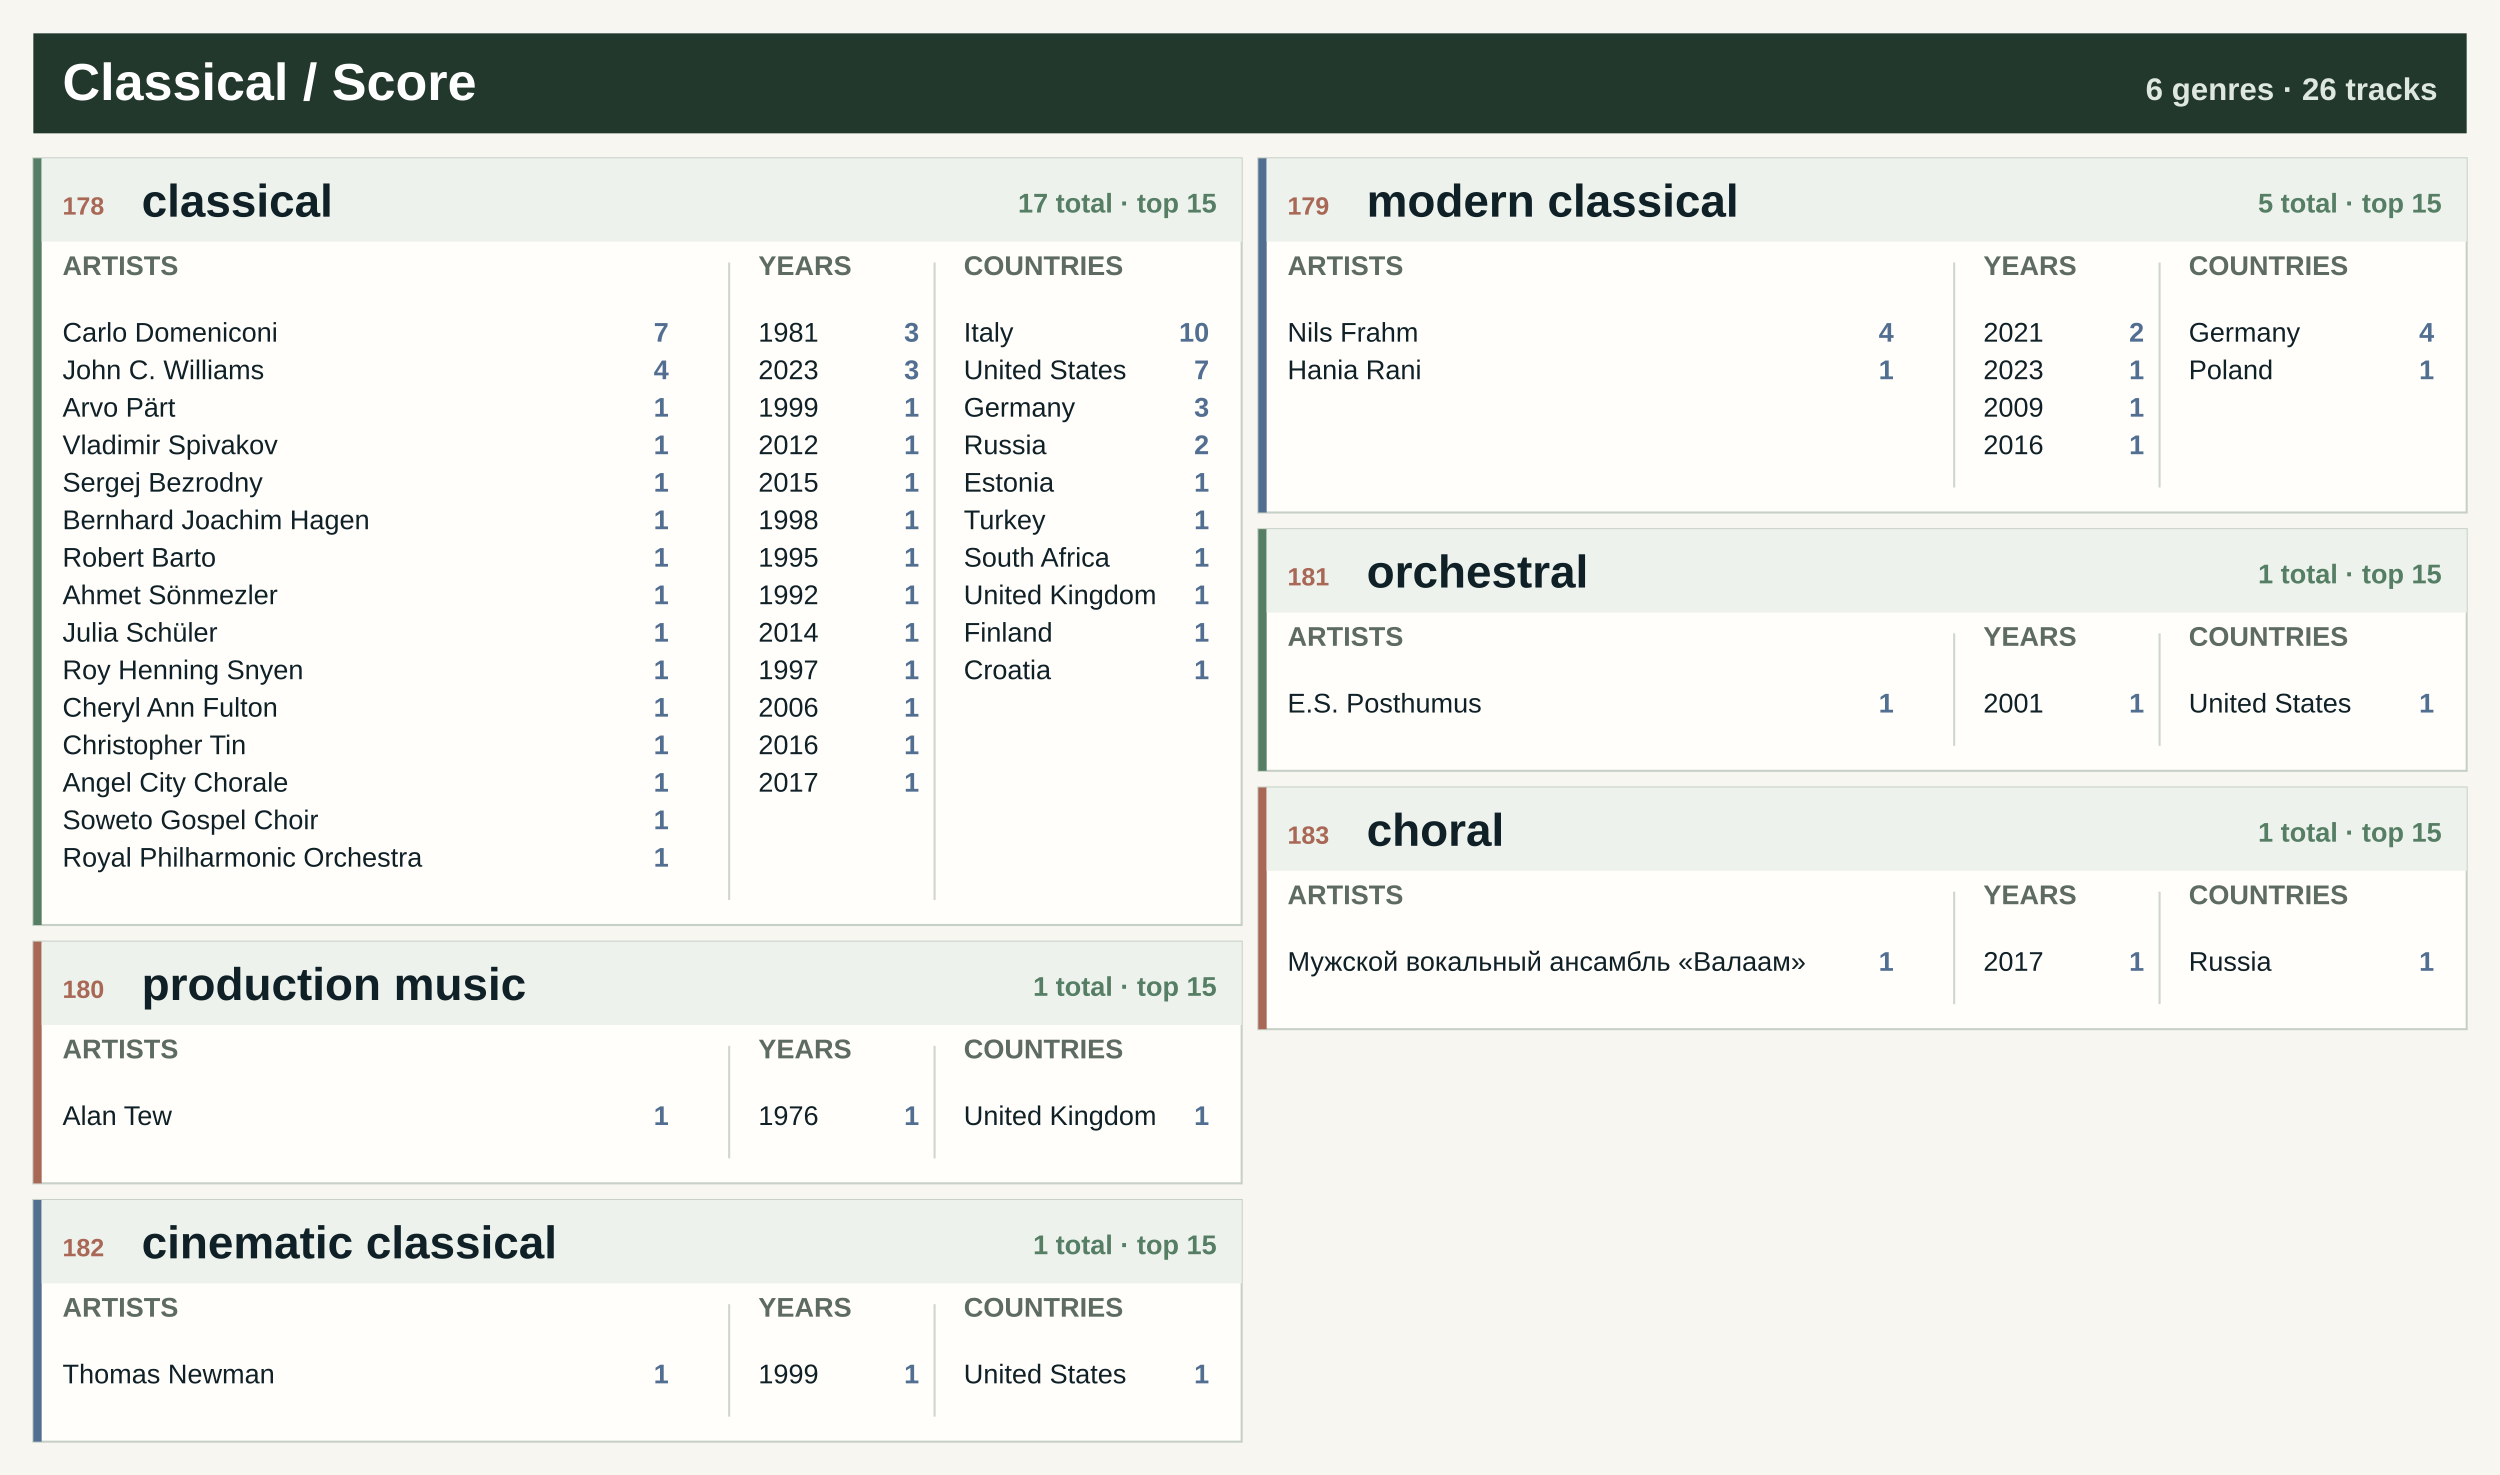
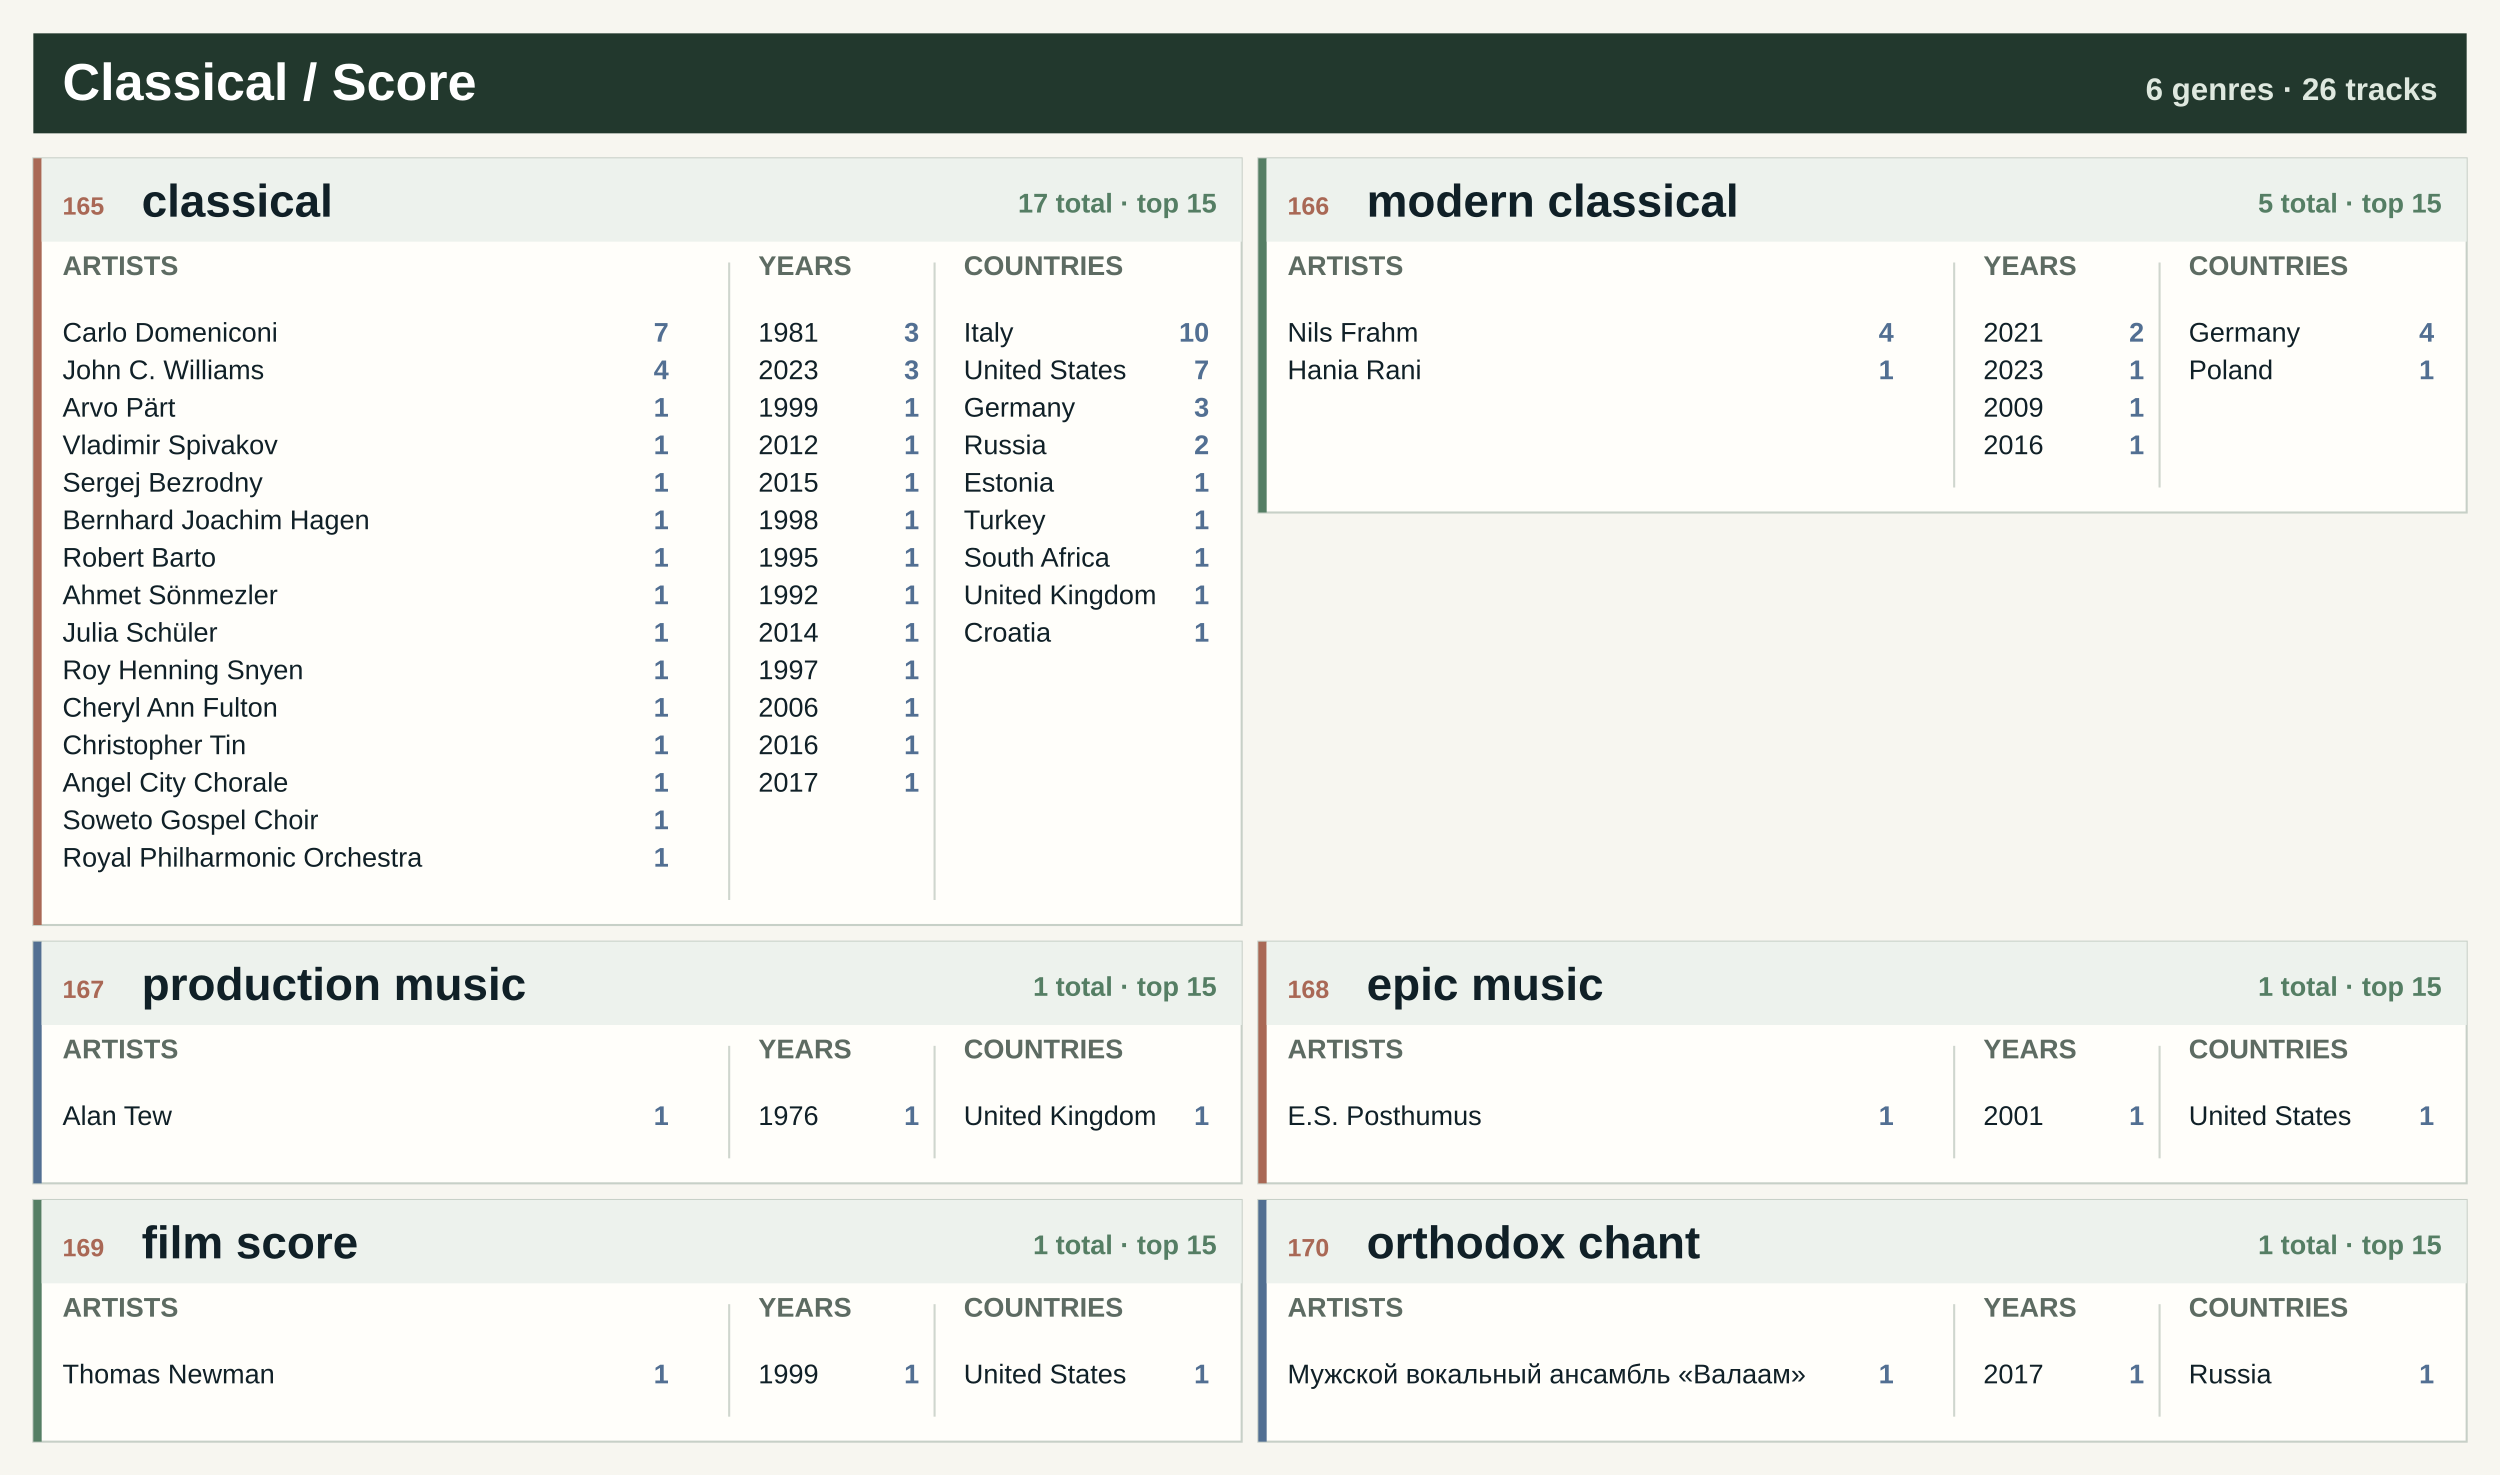
- <svg xmlns="http://www.w3.org/2000/svg" width="1200" height="708.0" viewBox="0 0 1200 708.0" role="img" aria-label="Classical / Score genre atlas">
-   <rect width="1200" height="708.0" fill="#f7f6f0" />
+ <svg xmlns="http://www.w3.org/2000/svg" width="1200" height="708" viewBox="0 0 1200 708" role="img" aria-label="Classical / Score genre atlas">
+   <rect width="1200" height="708" fill="#f7f6f0" />
  <rect x="16" y="16" width="1168" height="48" fill="#22382d" />
  <text x="30.0" y="48.0" font-family="Segoe UI, Arial, sans-serif" font-size="25" font-weight="800" fill="#ffffff" text-anchor="start">Classical / Score</text>
  <text x="1170.0" y="48.0" font-family="Segoe UI, Arial, sans-serif" font-size="15" font-weight="800" fill="#dfe8df" text-anchor="end">6 genres · 26 tracks</text>
  <rect x="16.0" y="76.0" width="580.0" height="368" fill="#fffefa" stroke="#c7d0c7" />
-   <rect x="16.0" y="76.0" width="4" height="368" fill="#557e64" />
+   <rect x="16.0" y="76.0" width="4" height="368" fill="#a96855" />
  <rect x="20.0" y="76.0" width="576.0" height="40" fill="#edf2ed" />
-   <text x="30.0" y="103.0" font-family="Segoe UI, Arial, sans-serif" font-size="12" font-weight="800" fill="#a96855" text-anchor="start">178</text>
+   <text x="30.0" y="103.0" font-family="Segoe UI, Arial, sans-serif" font-size="12" font-weight="800" fill="#a96855" text-anchor="start">165</text>
  <text x="68.0" y="104.0" font-family="Segoe UI, Arial, sans-serif" font-size="22" font-weight="800" fill="#102027" text-anchor="start">classical</text>
  <text x="584.0" y="102.0" font-family="Segoe UI, Arial, sans-serif" font-size="13" font-weight="800" fill="#557e64" text-anchor="end">17 total · top 15</text>
  <text x="30.0" y="132.0" font-family="Segoe UI, Arial, sans-serif" font-size="13" font-weight="800" fill="#5d6b62" text-anchor="start">ARTISTS</text>
  <text x="364.0" y="132.0" font-family="Segoe UI, Arial, sans-serif" font-size="13" font-weight="800" fill="#5d6b62" text-anchor="start">YEARS</text>
  <text x="462.6" y="132.0" font-family="Segoe UI, Arial, sans-serif" font-size="13" font-weight="800" fill="#5d6b62" text-anchor="start">COUNTRIES</text>
-   <line x1="350.0" y1="126.0" x2="350.0" y2="432.0" stroke="#cfd6ce" />
-   <line x1="448.6" y1="126.0" x2="448.6" y2="432.0" stroke="#cfd6ce" />
+   <line x1="350.0" y1="126" x2="350.0" y2="432" stroke="#cfd6ce" />
+   <line x1="448.6" y1="126" x2="448.6" y2="432" stroke="#cfd6ce" />
  <text x="30.0" y="164.0" font-family="Segoe UI, Arial, sans-serif" font-size="13" font-weight="400" fill="#102027" text-anchor="start">Carlo Domeniconi</text>
  <text x="321.0" y="164.0" font-family="Segoe UI, Arial, sans-serif" font-size="13" font-weight="800" fill="#526f92" text-anchor="end">7</text>
  <text x="30.0" y="182.0" font-family="Segoe UI, Arial, sans-serif" font-size="13" font-weight="400" fill="#102027" text-anchor="start">John C. Williams</text>
  <text x="321.0" y="182.0" font-family="Segoe UI, Arial, sans-serif" font-size="13" font-weight="800" fill="#526f92" text-anchor="end">4</text>
  <text x="30.0" y="200.0" font-family="Segoe UI, Arial, sans-serif" font-size="13" font-weight="400" fill="#102027" text-anchor="start">Arvo Pärt</text>
  <text x="321.0" y="200.0" font-family="Segoe UI, Arial, sans-serif" font-size="13" font-weight="800" fill="#526f92" text-anchor="end">1</text>
  <text x="30.0" y="218.0" font-family="Segoe UI, Arial, sans-serif" font-size="13" font-weight="400" fill="#102027" text-anchor="start">Vladimir Spivakov</text>
  <text x="321.0" y="218.0" font-family="Segoe UI, Arial, sans-serif" font-size="13" font-weight="800" fill="#526f92" text-anchor="end">1</text>
  <text x="30.0" y="236.0" font-family="Segoe UI, Arial, sans-serif" font-size="13" font-weight="400" fill="#102027" text-anchor="start">Sergej Bezrodny</text>
  <text x="321.0" y="236.0" font-family="Segoe UI, Arial, sans-serif" font-size="13" font-weight="800" fill="#526f92" text-anchor="end">1</text>
  <text x="30.0" y="254.0" font-family="Segoe UI, Arial, sans-serif" font-size="13" font-weight="400" fill="#102027" text-anchor="start">Bernhard Joachim Hagen</text>
  <text x="321.0" y="254.0" font-family="Segoe UI, Arial, sans-serif" font-size="13" font-weight="800" fill="#526f92" text-anchor="end">1</text>
  <text x="30.0" y="272.0" font-family="Segoe UI, Arial, sans-serif" font-size="13" font-weight="400" fill="#102027" text-anchor="start">Robert Barto</text>
  <text x="321.0" y="272.0" font-family="Segoe UI, Arial, sans-serif" font-size="13" font-weight="800" fill="#526f92" text-anchor="end">1</text>
  <text x="30.0" y="290.0" font-family="Segoe UI, Arial, sans-serif" font-size="13" font-weight="400" fill="#102027" text-anchor="start">Ahmet Sönmezler</text>
  <text x="321.0" y="290.0" font-family="Segoe UI, Arial, sans-serif" font-size="13" font-weight="800" fill="#526f92" text-anchor="end">1</text>
  <text x="30.0" y="308.0" font-family="Segoe UI, Arial, sans-serif" font-size="13" font-weight="400" fill="#102027" text-anchor="start">Julia Schüler</text>
  <text x="321.0" y="308.0" font-family="Segoe UI, Arial, sans-serif" font-size="13" font-weight="800" fill="#526f92" text-anchor="end">1</text>
  <text x="30.0" y="326.0" font-family="Segoe UI, Arial, sans-serif" font-size="13" font-weight="400" fill="#102027" text-anchor="start">Roy Henning Snyen</text>
  <text x="321.0" y="326.0" font-family="Segoe UI, Arial, sans-serif" font-size="13" font-weight="800" fill="#526f92" text-anchor="end">1</text>
  <text x="30.0" y="344.0" font-family="Segoe UI, Arial, sans-serif" font-size="13" font-weight="400" fill="#102027" text-anchor="start">Cheryl Ann Fulton</text>
  <text x="321.0" y="344.0" font-family="Segoe UI, Arial, sans-serif" font-size="13" font-weight="800" fill="#526f92" text-anchor="end">1</text>
  <text x="30.0" y="362.0" font-family="Segoe UI, Arial, sans-serif" font-size="13" font-weight="400" fill="#102027" text-anchor="start">Christopher Tin</text>
  <text x="321.0" y="362.0" font-family="Segoe UI, Arial, sans-serif" font-size="13" font-weight="800" fill="#526f92" text-anchor="end">1</text>
  <text x="30.0" y="380.0" font-family="Segoe UI, Arial, sans-serif" font-size="13" font-weight="400" fill="#102027" text-anchor="start">Angel City Chorale</text>
  <text x="321.0" y="380.0" font-family="Segoe UI, Arial, sans-serif" font-size="13" font-weight="800" fill="#526f92" text-anchor="end">1</text>
  <text x="30.0" y="398.0" font-family="Segoe UI, Arial, sans-serif" font-size="13" font-weight="400" fill="#102027" text-anchor="start">Soweto Gospel Choir</text>
  <text x="321.0" y="398.0" font-family="Segoe UI, Arial, sans-serif" font-size="13" font-weight="800" fill="#526f92" text-anchor="end">1</text>
  <text x="30.0" y="416.0" font-family="Segoe UI, Arial, sans-serif" font-size="13" font-weight="400" fill="#102027" text-anchor="start">Royal Philharmonic Orchestra</text>
  <text x="321.0" y="416.0" font-family="Segoe UI, Arial, sans-serif" font-size="13" font-weight="800" fill="#526f92" text-anchor="end">1</text>
  <text x="364.0" y="164.0" font-family="Segoe UI, Arial, sans-serif" font-size="13" font-weight="400" fill="#102027" text-anchor="start">1981</text>
  <text x="441.2" y="164.0" font-family="Segoe UI, Arial, sans-serif" font-size="13" font-weight="800" fill="#526f92" text-anchor="end">3</text>
  <text x="364.0" y="182.0" font-family="Segoe UI, Arial, sans-serif" font-size="13" font-weight="400" fill="#102027" text-anchor="start">2023</text>
  <text x="441.2" y="182.0" font-family="Segoe UI, Arial, sans-serif" font-size="13" font-weight="800" fill="#526f92" text-anchor="end">3</text>
  <text x="364.0" y="200.0" font-family="Segoe UI, Arial, sans-serif" font-size="13" font-weight="400" fill="#102027" text-anchor="start">1999</text>
  <text x="441.2" y="200.0" font-family="Segoe UI, Arial, sans-serif" font-size="13" font-weight="800" fill="#526f92" text-anchor="end">1</text>
  <text x="364.0" y="218.0" font-family="Segoe UI, Arial, sans-serif" font-size="13" font-weight="400" fill="#102027" text-anchor="start">2012</text>
  <text x="441.2" y="218.0" font-family="Segoe UI, Arial, sans-serif" font-size="13" font-weight="800" fill="#526f92" text-anchor="end">1</text>
  <text x="364.0" y="236.0" font-family="Segoe UI, Arial, sans-serif" font-size="13" font-weight="400" fill="#102027" text-anchor="start">2015</text>
  <text x="441.2" y="236.0" font-family="Segoe UI, Arial, sans-serif" font-size="13" font-weight="800" fill="#526f92" text-anchor="end">1</text>
  <text x="364.0" y="254.0" font-family="Segoe UI, Arial, sans-serif" font-size="13" font-weight="400" fill="#102027" text-anchor="start">1998</text>
  <text x="441.2" y="254.0" font-family="Segoe UI, Arial, sans-serif" font-size="13" font-weight="800" fill="#526f92" text-anchor="end">1</text>
  <text x="364.0" y="272.0" font-family="Segoe UI, Arial, sans-serif" font-size="13" font-weight="400" fill="#102027" text-anchor="start">1995</text>
  <text x="441.2" y="272.0" font-family="Segoe UI, Arial, sans-serif" font-size="13" font-weight="800" fill="#526f92" text-anchor="end">1</text>
  <text x="364.0" y="290.0" font-family="Segoe UI, Arial, sans-serif" font-size="13" font-weight="400" fill="#102027" text-anchor="start">1992</text>
  <text x="441.2" y="290.0" font-family="Segoe UI, Arial, sans-serif" font-size="13" font-weight="800" fill="#526f92" text-anchor="end">1</text>
  <text x="364.0" y="308.0" font-family="Segoe UI, Arial, sans-serif" font-size="13" font-weight="400" fill="#102027" text-anchor="start">2014</text>
  <text x="441.2" y="308.0" font-family="Segoe UI, Arial, sans-serif" font-size="13" font-weight="800" fill="#526f92" text-anchor="end">1</text>
  <text x="364.0" y="326.0" font-family="Segoe UI, Arial, sans-serif" font-size="13" font-weight="400" fill="#102027" text-anchor="start">1997</text>
  <text x="441.2" y="326.0" font-family="Segoe UI, Arial, sans-serif" font-size="13" font-weight="800" fill="#526f92" text-anchor="end">1</text>
  <text x="364.0" y="344.0" font-family="Segoe UI, Arial, sans-serif" font-size="13" font-weight="400" fill="#102027" text-anchor="start">2006</text>
  <text x="441.2" y="344.0" font-family="Segoe UI, Arial, sans-serif" font-size="13" font-weight="800" fill="#526f92" text-anchor="end">1</text>
  <text x="364.0" y="362.0" font-family="Segoe UI, Arial, sans-serif" font-size="13" font-weight="400" fill="#102027" text-anchor="start">2016</text>
  <text x="441.2" y="362.0" font-family="Segoe UI, Arial, sans-serif" font-size="13" font-weight="800" fill="#526f92" text-anchor="end">1</text>
  <text x="364.0" y="380.0" font-family="Segoe UI, Arial, sans-serif" font-size="13" font-weight="400" fill="#102027" text-anchor="start">2017</text>
  <text x="441.2" y="380.0" font-family="Segoe UI, Arial, sans-serif" font-size="13" font-weight="800" fill="#526f92" text-anchor="end">1</text>
  <text x="462.6" y="164.0" font-family="Segoe UI, Arial, sans-serif" font-size="13" font-weight="400" fill="#102027" text-anchor="start">Italy</text>
  <text x="580.4" y="164.0" font-family="Segoe UI, Arial, sans-serif" font-size="13" font-weight="800" fill="#526f92" text-anchor="end">10</text>
  <text x="462.6" y="182.0" font-family="Segoe UI, Arial, sans-serif" font-size="13" font-weight="400" fill="#102027" text-anchor="start">United States</text>
  <text x="580.4" y="182.0" font-family="Segoe UI, Arial, sans-serif" font-size="13" font-weight="800" fill="#526f92" text-anchor="end">7</text>
  <text x="462.6" y="200.0" font-family="Segoe UI, Arial, sans-serif" font-size="13" font-weight="400" fill="#102027" text-anchor="start">Germany</text>
  <text x="580.4" y="200.0" font-family="Segoe UI, Arial, sans-serif" font-size="13" font-weight="800" fill="#526f92" text-anchor="end">3</text>
  <text x="462.6" y="218.0" font-family="Segoe UI, Arial, sans-serif" font-size="13" font-weight="400" fill="#102027" text-anchor="start">Russia</text>
  <text x="580.4" y="218.0" font-family="Segoe UI, Arial, sans-serif" font-size="13" font-weight="800" fill="#526f92" text-anchor="end">2</text>
  <text x="462.6" y="236.0" font-family="Segoe UI, Arial, sans-serif" font-size="13" font-weight="400" fill="#102027" text-anchor="start">Estonia</text>
  <text x="580.4" y="236.0" font-family="Segoe UI, Arial, sans-serif" font-size="13" font-weight="800" fill="#526f92" text-anchor="end">1</text>
  <text x="462.6" y="254.0" font-family="Segoe UI, Arial, sans-serif" font-size="13" font-weight="400" fill="#102027" text-anchor="start">Turkey</text>
  <text x="580.4" y="254.0" font-family="Segoe UI, Arial, sans-serif" font-size="13" font-weight="800" fill="#526f92" text-anchor="end">1</text>
  <text x="462.6" y="272.0" font-family="Segoe UI, Arial, sans-serif" font-size="13" font-weight="400" fill="#102027" text-anchor="start">South Africa</text>
  <text x="580.4" y="272.0" font-family="Segoe UI, Arial, sans-serif" font-size="13" font-weight="800" fill="#526f92" text-anchor="end">1</text>
  <text x="462.6" y="290.0" font-family="Segoe UI, Arial, sans-serif" font-size="13" font-weight="400" fill="#102027" text-anchor="start">United Kingdom</text>
  <text x="580.4" y="290.0" font-family="Segoe UI, Arial, sans-serif" font-size="13" font-weight="800" fill="#526f92" text-anchor="end">1</text>
-   <text x="462.6" y="308.0" font-family="Segoe UI, Arial, sans-serif" font-size="13" font-weight="400" fill="#102027" text-anchor="start">Finland</text>
+   <text x="462.6" y="308.0" font-family="Segoe UI, Arial, sans-serif" font-size="13" font-weight="400" fill="#102027" text-anchor="start">Croatia</text>
  <text x="580.4" y="308.0" font-family="Segoe UI, Arial, sans-serif" font-size="13" font-weight="800" fill="#526f92" text-anchor="end">1</text>
-   <text x="462.6" y="326.0" font-family="Segoe UI, Arial, sans-serif" font-size="13" font-weight="400" fill="#102027" text-anchor="start">Croatia</text>
-   <text x="580.4" y="326.0" font-family="Segoe UI, Arial, sans-serif" font-size="13" font-weight="800" fill="#526f92" text-anchor="end">1</text>
  <rect x="604.0" y="76.0" width="580.0" height="170" fill="#fffefa" stroke="#c7d0c7" />
-   <rect x="604.0" y="76.0" width="4" height="170" fill="#526f92" />
+   <rect x="604.0" y="76.0" width="4" height="170" fill="#557e64" />
  <rect x="608.0" y="76.0" width="576.0" height="40" fill="#edf2ed" />
-   <text x="618.0" y="103.0" font-family="Segoe UI, Arial, sans-serif" font-size="12" font-weight="800" fill="#a96855" text-anchor="start">179</text>
+   <text x="618.0" y="103.0" font-family="Segoe UI, Arial, sans-serif" font-size="12" font-weight="800" fill="#a96855" text-anchor="start">166</text>
  <text x="656.0" y="104.0" font-family="Segoe UI, Arial, sans-serif" font-size="22" font-weight="800" fill="#102027" text-anchor="start">modern classical</text>
  <text x="1172.0" y="102.0" font-family="Segoe UI, Arial, sans-serif" font-size="13" font-weight="800" fill="#557e64" text-anchor="end">5 total · top 15</text>
  <text x="618.0" y="132.0" font-family="Segoe UI, Arial, sans-serif" font-size="13" font-weight="800" fill="#5d6b62" text-anchor="start">ARTISTS</text>
  <text x="952.0" y="132.0" font-family="Segoe UI, Arial, sans-serif" font-size="13" font-weight="800" fill="#5d6b62" text-anchor="start">YEARS</text>
  <text x="1050.6" y="132.0" font-family="Segoe UI, Arial, sans-serif" font-size="13" font-weight="800" fill="#5d6b62" text-anchor="start">COUNTRIES</text>
-   <line x1="938.0" y1="126.0" x2="938.0" y2="234.0" stroke="#cfd6ce" />
-   <line x1="1036.6" y1="126.0" x2="1036.6" y2="234.0" stroke="#cfd6ce" />
+   <line x1="938.0" y1="126" x2="938.0" y2="234" stroke="#cfd6ce" />
+   <line x1="1036.6" y1="126" x2="1036.6" y2="234" stroke="#cfd6ce" />
  <text x="618.0" y="164.0" font-family="Segoe UI, Arial, sans-serif" font-size="13" font-weight="400" fill="#102027" text-anchor="start">Nils Frahm</text>
  <text x="909.0" y="164.0" font-family="Segoe UI, Arial, sans-serif" font-size="13" font-weight="800" fill="#526f92" text-anchor="end">4</text>
  <text x="618.0" y="182.0" font-family="Segoe UI, Arial, sans-serif" font-size="13" font-weight="400" fill="#102027" text-anchor="start">Hania Rani</text>
  <text x="909.0" y="182.0" font-family="Segoe UI, Arial, sans-serif" font-size="13" font-weight="800" fill="#526f92" text-anchor="end">1</text>
  <text x="952.0" y="164.0" font-family="Segoe UI, Arial, sans-serif" font-size="13" font-weight="400" fill="#102027" text-anchor="start">2021</text>
  <text x="1029.2" y="164.0" font-family="Segoe UI, Arial, sans-serif" font-size="13" font-weight="800" fill="#526f92" text-anchor="end">2</text>
  <text x="952.0" y="182.0" font-family="Segoe UI, Arial, sans-serif" font-size="13" font-weight="400" fill="#102027" text-anchor="start">2023</text>
  <text x="1029.2" y="182.0" font-family="Segoe UI, Arial, sans-serif" font-size="13" font-weight="800" fill="#526f92" text-anchor="end">1</text>
  <text x="952.0" y="200.0" font-family="Segoe UI, Arial, sans-serif" font-size="13" font-weight="400" fill="#102027" text-anchor="start">2009</text>
  <text x="1029.2" y="200.0" font-family="Segoe UI, Arial, sans-serif" font-size="13" font-weight="800" fill="#526f92" text-anchor="end">1</text>
  <text x="952.0" y="218.0" font-family="Segoe UI, Arial, sans-serif" font-size="13" font-weight="400" fill="#102027" text-anchor="start">2016</text>
  <text x="1029.2" y="218.0" font-family="Segoe UI, Arial, sans-serif" font-size="13" font-weight="800" fill="#526f92" text-anchor="end">1</text>
  <text x="1050.6" y="164.0" font-family="Segoe UI, Arial, sans-serif" font-size="13" font-weight="400" fill="#102027" text-anchor="start">Germany</text>
  <text x="1168.4" y="164.0" font-family="Segoe UI, Arial, sans-serif" font-size="13" font-weight="800" fill="#526f92" text-anchor="end">4</text>
  <text x="1050.6" y="182.0" font-family="Segoe UI, Arial, sans-serif" font-size="13" font-weight="400" fill="#102027" text-anchor="start">Poland</text>
  <text x="1168.4" y="182.0" font-family="Segoe UI, Arial, sans-serif" font-size="13" font-weight="800" fill="#526f92" text-anchor="end">1</text>
  <rect x="16.0" y="452.0" width="580.0" height="116" fill="#fffefa" stroke="#c7d0c7" />
-   <rect x="16.0" y="452.0" width="4" height="116" fill="#a96855" />
+   <rect x="16.0" y="452.0" width="4" height="116" fill="#526f92" />
  <rect x="20.0" y="452.0" width="576.0" height="40" fill="#edf2ed" />
-   <text x="30.0" y="479.0" font-family="Segoe UI, Arial, sans-serif" font-size="12" font-weight="800" fill="#a96855" text-anchor="start">180</text>
+   <text x="30.0" y="479.0" font-family="Segoe UI, Arial, sans-serif" font-size="12" font-weight="800" fill="#a96855" text-anchor="start">167</text>
  <text x="68.0" y="480.0" font-family="Segoe UI, Arial, sans-serif" font-size="22" font-weight="800" fill="#102027" text-anchor="start">production music</text>
  <text x="584.0" y="478.0" font-family="Segoe UI, Arial, sans-serif" font-size="13" font-weight="800" fill="#557e64" text-anchor="end">1 total · top 15</text>
  <text x="30.0" y="508.0" font-family="Segoe UI, Arial, sans-serif" font-size="13" font-weight="800" fill="#5d6b62" text-anchor="start">ARTISTS</text>
  <text x="364.0" y="508.0" font-family="Segoe UI, Arial, sans-serif" font-size="13" font-weight="800" fill="#5d6b62" text-anchor="start">YEARS</text>
  <text x="462.6" y="508.0" font-family="Segoe UI, Arial, sans-serif" font-size="13" font-weight="800" fill="#5d6b62" text-anchor="start">COUNTRIES</text>
-   <line x1="350.0" y1="502.0" x2="350.0" y2="556.0" stroke="#cfd6ce" />
-   <line x1="448.6" y1="502.0" x2="448.6" y2="556.0" stroke="#cfd6ce" />
+   <line x1="350.0" y1="502" x2="350.0" y2="556" stroke="#cfd6ce" />
+   <line x1="448.6" y1="502" x2="448.6" y2="556" stroke="#cfd6ce" />
  <text x="30.0" y="540.0" font-family="Segoe UI, Arial, sans-serif" font-size="13" font-weight="400" fill="#102027" text-anchor="start">Alan Tew</text>
  <text x="321.0" y="540.0" font-family="Segoe UI, Arial, sans-serif" font-size="13" font-weight="800" fill="#526f92" text-anchor="end">1</text>
  <text x="364.0" y="540.0" font-family="Segoe UI, Arial, sans-serif" font-size="13" font-weight="400" fill="#102027" text-anchor="start">1976</text>
  <text x="441.2" y="540.0" font-family="Segoe UI, Arial, sans-serif" font-size="13" font-weight="800" fill="#526f92" text-anchor="end">1</text>
  <text x="462.6" y="540.0" font-family="Segoe UI, Arial, sans-serif" font-size="13" font-weight="400" fill="#102027" text-anchor="start">United Kingdom</text>
  <text x="580.4" y="540.0" font-family="Segoe UI, Arial, sans-serif" font-size="13" font-weight="800" fill="#526f92" text-anchor="end">1</text>
-   <rect x="604.0" y="254.0" width="580.0" height="116" fill="#fffefa" stroke="#c7d0c7" />
-   <rect x="604.0" y="254.0" width="4" height="116" fill="#557e64" />
-   <rect x="608.0" y="254.0" width="576.0" height="40" fill="#edf2ed" />
-   <text x="618.0" y="281.0" font-family="Segoe UI, Arial, sans-serif" font-size="12" font-weight="800" fill="#a96855" text-anchor="start">181</text>
-   <text x="656.0" y="282.0" font-family="Segoe UI, Arial, sans-serif" font-size="22" font-weight="800" fill="#102027" text-anchor="start">orchestral</text>
-   <text x="1172.0" y="280.0" font-family="Segoe UI, Arial, sans-serif" font-size="13" font-weight="800" fill="#557e64" text-anchor="end">1 total · top 15</text>
-   <text x="618.0" y="310.0" font-family="Segoe UI, Arial, sans-serif" font-size="13" font-weight="800" fill="#5d6b62" text-anchor="start">ARTISTS</text>
-   <text x="952.0" y="310.0" font-family="Segoe UI, Arial, sans-serif" font-size="13" font-weight="800" fill="#5d6b62" text-anchor="start">YEARS</text>
-   <text x="1050.6" y="310.0" font-family="Segoe UI, Arial, sans-serif" font-size="13" font-weight="800" fill="#5d6b62" text-anchor="start">COUNTRIES</text>
-   <line x1="938.0" y1="304.0" x2="938.0" y2="358.0" stroke="#cfd6ce" />
-   <line x1="1036.6" y1="304.0" x2="1036.6" y2="358.0" stroke="#cfd6ce" />
-   <text x="618.0" y="342.0" font-family="Segoe UI, Arial, sans-serif" font-size="13" font-weight="400" fill="#102027" text-anchor="start">E.S. Posthumus</text>
-   <text x="909.0" y="342.0" font-family="Segoe UI, Arial, sans-serif" font-size="13" font-weight="800" fill="#526f92" text-anchor="end">1</text>
-   <text x="952.0" y="342.0" font-family="Segoe UI, Arial, sans-serif" font-size="13" font-weight="400" fill="#102027" text-anchor="start">2001</text>
-   <text x="1029.2" y="342.0" font-family="Segoe UI, Arial, sans-serif" font-size="13" font-weight="800" fill="#526f92" text-anchor="end">1</text>
-   <text x="1050.6" y="342.0" font-family="Segoe UI, Arial, sans-serif" font-size="13" font-weight="400" fill="#102027" text-anchor="start">United States</text>
-   <text x="1168.4" y="342.0" font-family="Segoe UI, Arial, sans-serif" font-size="13" font-weight="800" fill="#526f92" text-anchor="end">1</text>
+   <rect x="604.0" y="452.0" width="580.0" height="116" fill="#fffefa" stroke="#c7d0c7" />
+   <rect x="604.0" y="452.0" width="4" height="116" fill="#a96855" />
+   <rect x="608.0" y="452.0" width="576.0" height="40" fill="#edf2ed" />
+   <text x="618.0" y="479.0" font-family="Segoe UI, Arial, sans-serif" font-size="12" font-weight="800" fill="#a96855" text-anchor="start">168</text>
+   <text x="656.0" y="480.0" font-family="Segoe UI, Arial, sans-serif" font-size="22" font-weight="800" fill="#102027" text-anchor="start">epic music</text>
+   <text x="1172.0" y="478.0" font-family="Segoe UI, Arial, sans-serif" font-size="13" font-weight="800" fill="#557e64" text-anchor="end">1 total · top 15</text>
+   <text x="618.0" y="508.0" font-family="Segoe UI, Arial, sans-serif" font-size="13" font-weight="800" fill="#5d6b62" text-anchor="start">ARTISTS</text>
+   <text x="952.0" y="508.0" font-family="Segoe UI, Arial, sans-serif" font-size="13" font-weight="800" fill="#5d6b62" text-anchor="start">YEARS</text>
+   <text x="1050.6" y="508.0" font-family="Segoe UI, Arial, sans-serif" font-size="13" font-weight="800" fill="#5d6b62" text-anchor="start">COUNTRIES</text>
+   <line x1="938.0" y1="502" x2="938.0" y2="556" stroke="#cfd6ce" />
+   <line x1="1036.6" y1="502" x2="1036.6" y2="556" stroke="#cfd6ce" />
+   <text x="618.0" y="540.0" font-family="Segoe UI, Arial, sans-serif" font-size="13" font-weight="400" fill="#102027" text-anchor="start">E.S. Posthumus</text>
+   <text x="909.0" y="540.0" font-family="Segoe UI, Arial, sans-serif" font-size="13" font-weight="800" fill="#526f92" text-anchor="end">1</text>
+   <text x="952.0" y="540.0" font-family="Segoe UI, Arial, sans-serif" font-size="13" font-weight="400" fill="#102027" text-anchor="start">2001</text>
+   <text x="1029.2" y="540.0" font-family="Segoe UI, Arial, sans-serif" font-size="13" font-weight="800" fill="#526f92" text-anchor="end">1</text>
+   <text x="1050.6" y="540.0" font-family="Segoe UI, Arial, sans-serif" font-size="13" font-weight="400" fill="#102027" text-anchor="start">United States</text>
+   <text x="1168.4" y="540.0" font-family="Segoe UI, Arial, sans-serif" font-size="13" font-weight="800" fill="#526f92" text-anchor="end">1</text>
  <rect x="16.0" y="576.0" width="580.0" height="116" fill="#fffefa" stroke="#c7d0c7" />
-   <rect x="16.0" y="576.0" width="4" height="116" fill="#526f92" />
+   <rect x="16.0" y="576.0" width="4" height="116" fill="#557e64" />
  <rect x="20.0" y="576.0" width="576.0" height="40" fill="#edf2ed" />
-   <text x="30.0" y="603.0" font-family="Segoe UI, Arial, sans-serif" font-size="12" font-weight="800" fill="#a96855" text-anchor="start">182</text>
-   <text x="68.0" y="604.0" font-family="Segoe UI, Arial, sans-serif" font-size="22" font-weight="800" fill="#102027" text-anchor="start">cinematic classical</text>
+   <text x="30.0" y="603.0" font-family="Segoe UI, Arial, sans-serif" font-size="12" font-weight="800" fill="#a96855" text-anchor="start">169</text>
+   <text x="68.0" y="604.0" font-family="Segoe UI, Arial, sans-serif" font-size="22" font-weight="800" fill="#102027" text-anchor="start">film score</text>
  <text x="584.0" y="602.0" font-family="Segoe UI, Arial, sans-serif" font-size="13" font-weight="800" fill="#557e64" text-anchor="end">1 total · top 15</text>
  <text x="30.0" y="632.0" font-family="Segoe UI, Arial, sans-serif" font-size="13" font-weight="800" fill="#5d6b62" text-anchor="start">ARTISTS</text>
  <text x="364.0" y="632.0" font-family="Segoe UI, Arial, sans-serif" font-size="13" font-weight="800" fill="#5d6b62" text-anchor="start">YEARS</text>
  <text x="462.6" y="632.0" font-family="Segoe UI, Arial, sans-serif" font-size="13" font-weight="800" fill="#5d6b62" text-anchor="start">COUNTRIES</text>
-   <line x1="350.0" y1="626.0" x2="350.0" y2="680.0" stroke="#cfd6ce" />
-   <line x1="448.6" y1="626.0" x2="448.6" y2="680.0" stroke="#cfd6ce" />
+   <line x1="350.0" y1="626" x2="350.0" y2="680" stroke="#cfd6ce" />
+   <line x1="448.6" y1="626" x2="448.6" y2="680" stroke="#cfd6ce" />
  <text x="30.0" y="664.0" font-family="Segoe UI, Arial, sans-serif" font-size="13" font-weight="400" fill="#102027" text-anchor="start">Thomas Newman</text>
  <text x="321.0" y="664.0" font-family="Segoe UI, Arial, sans-serif" font-size="13" font-weight="800" fill="#526f92" text-anchor="end">1</text>
  <text x="364.0" y="664.0" font-family="Segoe UI, Arial, sans-serif" font-size="13" font-weight="400" fill="#102027" text-anchor="start">1999</text>
  <text x="441.2" y="664.0" font-family="Segoe UI, Arial, sans-serif" font-size="13" font-weight="800" fill="#526f92" text-anchor="end">1</text>
  <text x="462.6" y="664.0" font-family="Segoe UI, Arial, sans-serif" font-size="13" font-weight="400" fill="#102027" text-anchor="start">United States</text>
  <text x="580.4" y="664.0" font-family="Segoe UI, Arial, sans-serif" font-size="13" font-weight="800" fill="#526f92" text-anchor="end">1</text>
-   <rect x="604.0" y="378.0" width="580.0" height="116" fill="#fffefa" stroke="#c7d0c7" />
-   <rect x="604.0" y="378.0" width="4" height="116" fill="#a96855" />
-   <rect x="608.0" y="378.0" width="576.0" height="40" fill="#edf2ed" />
-   <text x="618.0" y="405.0" font-family="Segoe UI, Arial, sans-serif" font-size="12" font-weight="800" fill="#a96855" text-anchor="start">183</text>
-   <text x="656.0" y="406.0" font-family="Segoe UI, Arial, sans-serif" font-size="22" font-weight="800" fill="#102027" text-anchor="start">choral</text>
-   <text x="1172.0" y="404.0" font-family="Segoe UI, Arial, sans-serif" font-size="13" font-weight="800" fill="#557e64" text-anchor="end">1 total · top 15</text>
-   <text x="618.0" y="434.0" font-family="Segoe UI, Arial, sans-serif" font-size="13" font-weight="800" fill="#5d6b62" text-anchor="start">ARTISTS</text>
-   <text x="952.0" y="434.0" font-family="Segoe UI, Arial, sans-serif" font-size="13" font-weight="800" fill="#5d6b62" text-anchor="start">YEARS</text>
-   <text x="1050.6" y="434.0" font-family="Segoe UI, Arial, sans-serif" font-size="13" font-weight="800" fill="#5d6b62" text-anchor="start">COUNTRIES</text>
-   <line x1="938.0" y1="428.0" x2="938.0" y2="482.0" stroke="#cfd6ce" />
-   <line x1="1036.6" y1="428.0" x2="1036.6" y2="482.0" stroke="#cfd6ce" />
-   <text x="618.0" y="466.0" font-family="Segoe UI, Arial, sans-serif" font-size="13" font-weight="400" fill="#102027" text-anchor="start">Мужской вокальный ансамбль «Валаам»</text>
-   <text x="909.0" y="466.0" font-family="Segoe UI, Arial, sans-serif" font-size="13" font-weight="800" fill="#526f92" text-anchor="end">1</text>
-   <text x="952.0" y="466.0" font-family="Segoe UI, Arial, sans-serif" font-size="13" font-weight="400" fill="#102027" text-anchor="start">2017</text>
-   <text x="1029.2" y="466.0" font-family="Segoe UI, Arial, sans-serif" font-size="13" font-weight="800" fill="#526f92" text-anchor="end">1</text>
-   <text x="1050.6" y="466.0" font-family="Segoe UI, Arial, sans-serif" font-size="13" font-weight="400" fill="#102027" text-anchor="start">Russia</text>
-   <text x="1168.4" y="466.0" font-family="Segoe UI, Arial, sans-serif" font-size="13" font-weight="800" fill="#526f92" text-anchor="end">1</text>
+   <rect x="604.0" y="576.0" width="580.0" height="116" fill="#fffefa" stroke="#c7d0c7" />
+   <rect x="604.0" y="576.0" width="4" height="116" fill="#526f92" />
+   <rect x="608.0" y="576.0" width="576.0" height="40" fill="#edf2ed" />
+   <text x="618.0" y="603.0" font-family="Segoe UI, Arial, sans-serif" font-size="12" font-weight="800" fill="#a96855" text-anchor="start">170</text>
+   <text x="656.0" y="604.0" font-family="Segoe UI, Arial, sans-serif" font-size="22" font-weight="800" fill="#102027" text-anchor="start">orthodox chant</text>
+   <text x="1172.0" y="602.0" font-family="Segoe UI, Arial, sans-serif" font-size="13" font-weight="800" fill="#557e64" text-anchor="end">1 total · top 15</text>
+   <text x="618.0" y="632.0" font-family="Segoe UI, Arial, sans-serif" font-size="13" font-weight="800" fill="#5d6b62" text-anchor="start">ARTISTS</text>
+   <text x="952.0" y="632.0" font-family="Segoe UI, Arial, sans-serif" font-size="13" font-weight="800" fill="#5d6b62" text-anchor="start">YEARS</text>
+   <text x="1050.6" y="632.0" font-family="Segoe UI, Arial, sans-serif" font-size="13" font-weight="800" fill="#5d6b62" text-anchor="start">COUNTRIES</text>
+   <line x1="938.0" y1="626" x2="938.0" y2="680" stroke="#cfd6ce" />
+   <line x1="1036.6" y1="626" x2="1036.6" y2="680" stroke="#cfd6ce" />
+   <text x="618.0" y="664.0" font-family="Segoe UI, Arial, sans-serif" font-size="13" font-weight="400" fill="#102027" text-anchor="start">Мужской вокальный ансамбль «Валаам»</text>
+   <text x="909.0" y="664.0" font-family="Segoe UI, Arial, sans-serif" font-size="13" font-weight="800" fill="#526f92" text-anchor="end">1</text>
+   <text x="952.0" y="664.0" font-family="Segoe UI, Arial, sans-serif" font-size="13" font-weight="400" fill="#102027" text-anchor="start">2017</text>
+   <text x="1029.2" y="664.0" font-family="Segoe UI, Arial, sans-serif" font-size="13" font-weight="800" fill="#526f92" text-anchor="end">1</text>
+   <text x="1050.6" y="664.0" font-family="Segoe UI, Arial, sans-serif" font-size="13" font-weight="400" fill="#102027" text-anchor="start">Russia</text>
+   <text x="1168.4" y="664.0" font-family="Segoe UI, Arial, sans-serif" font-size="13" font-weight="800" fill="#526f92" text-anchor="end">1</text>
</svg>
